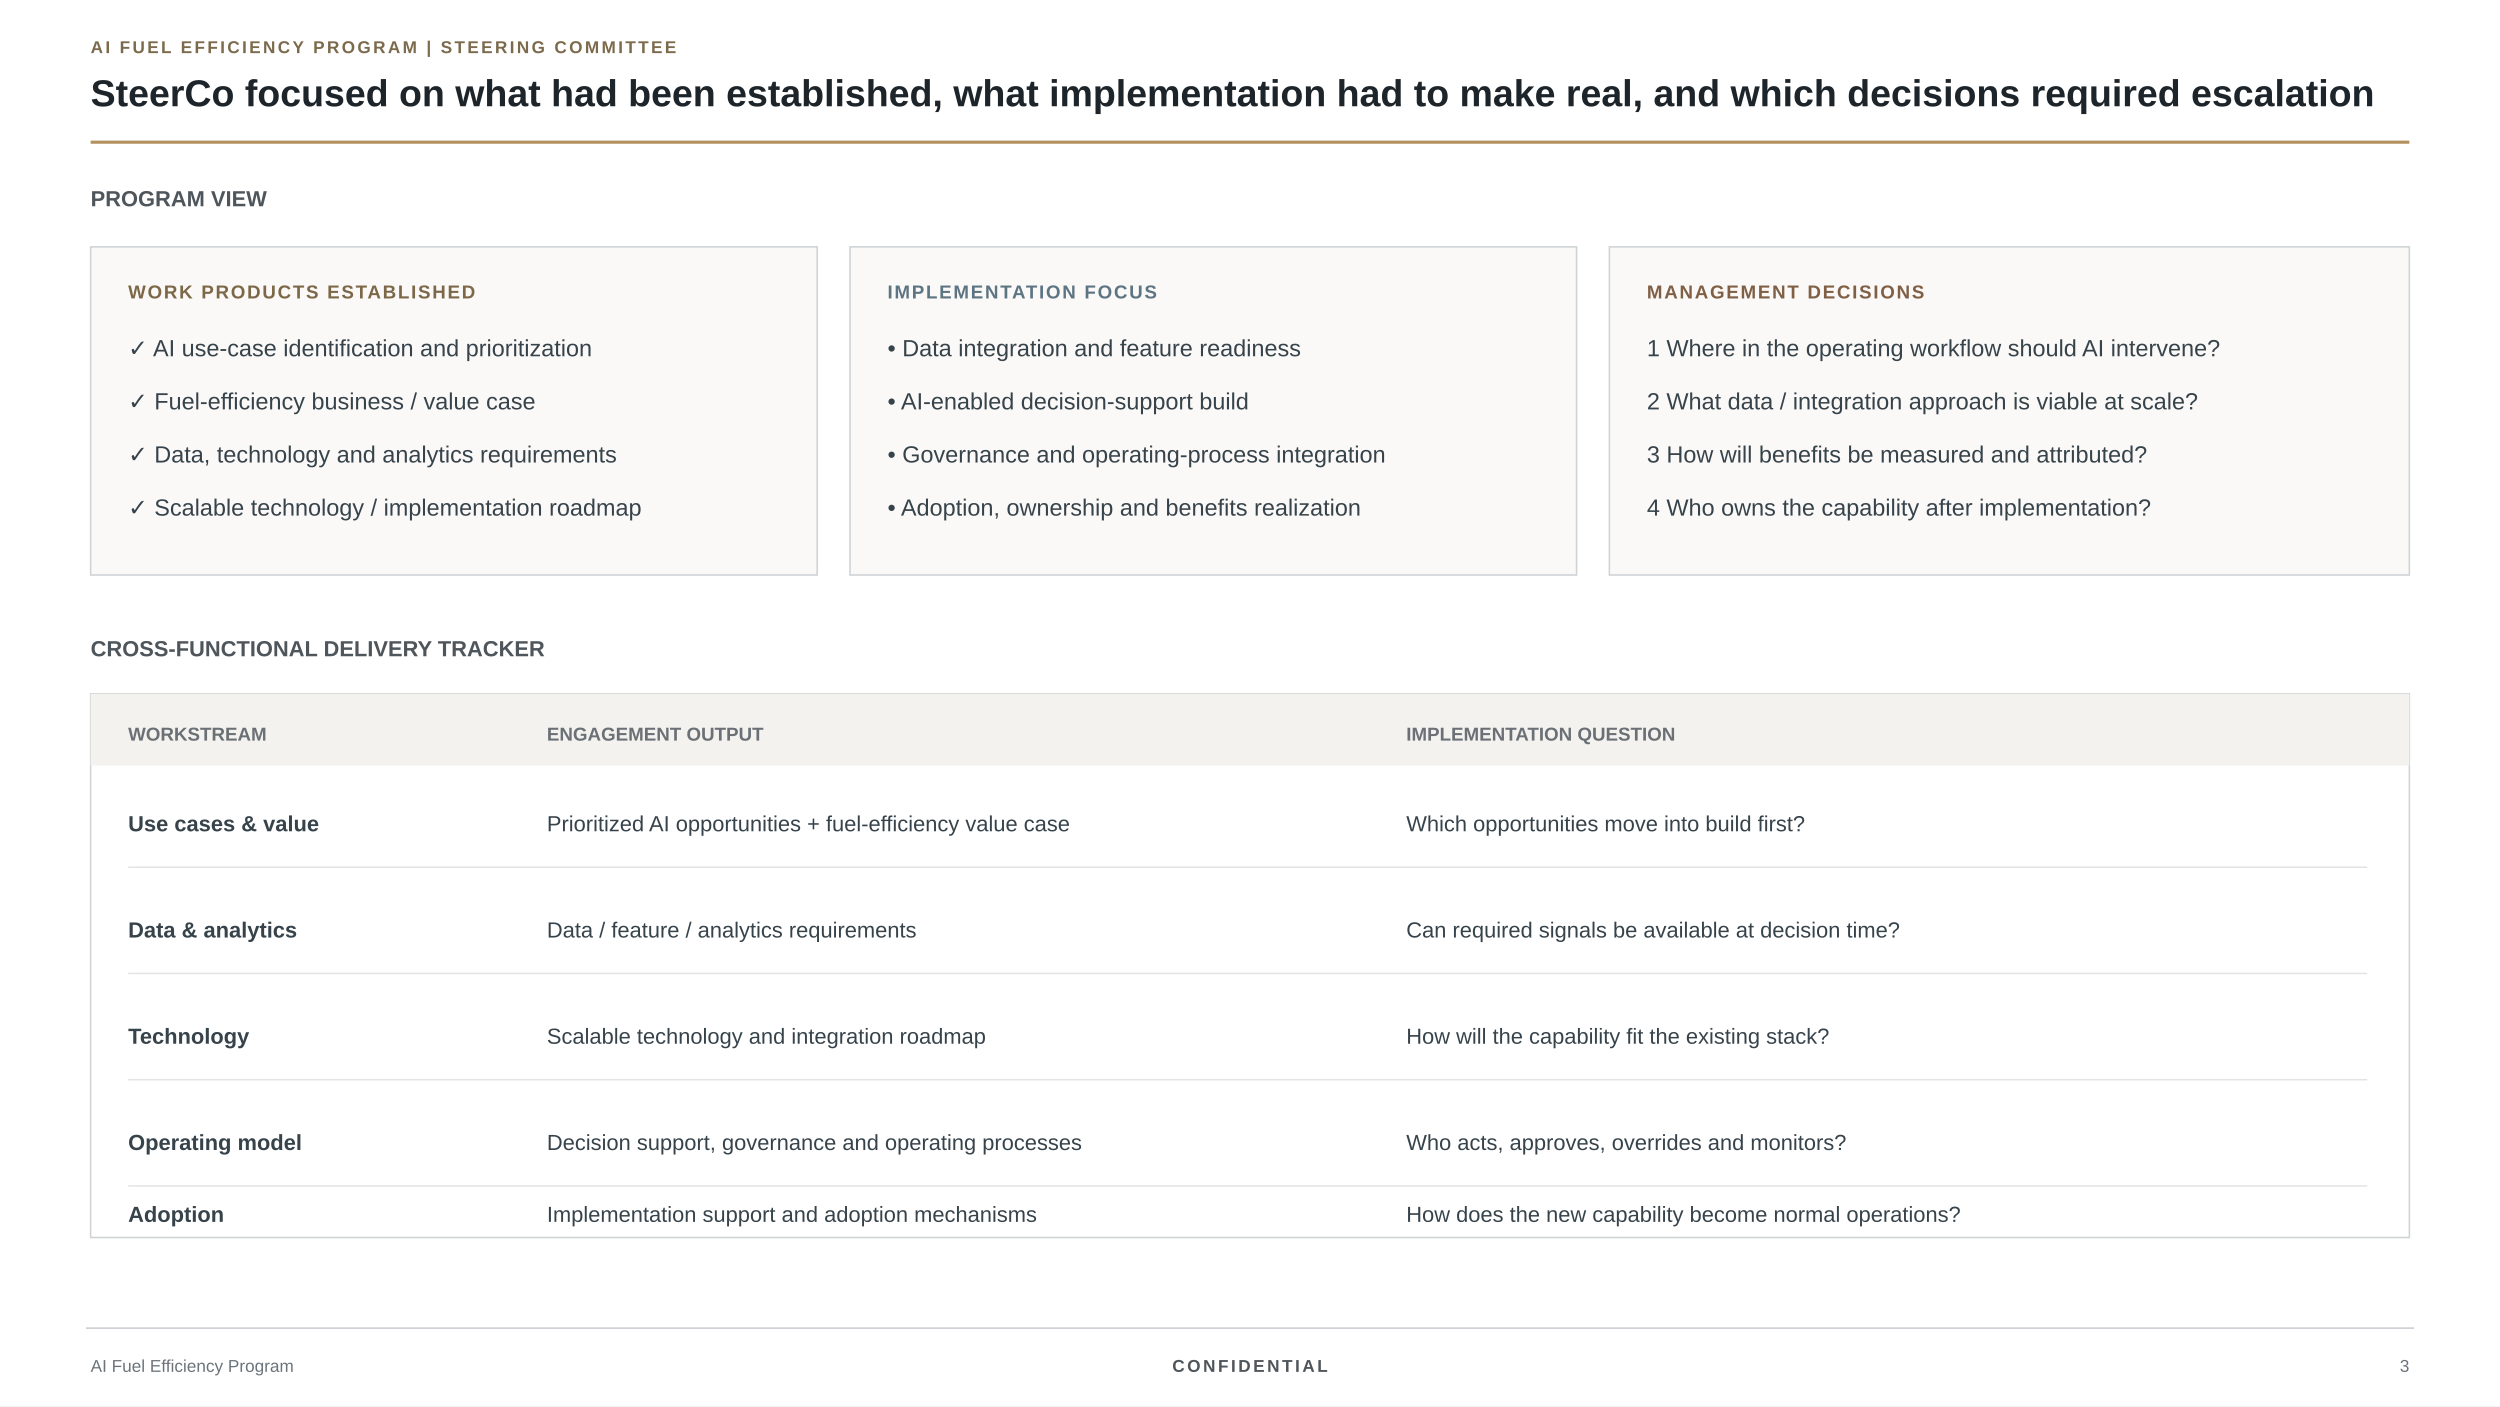
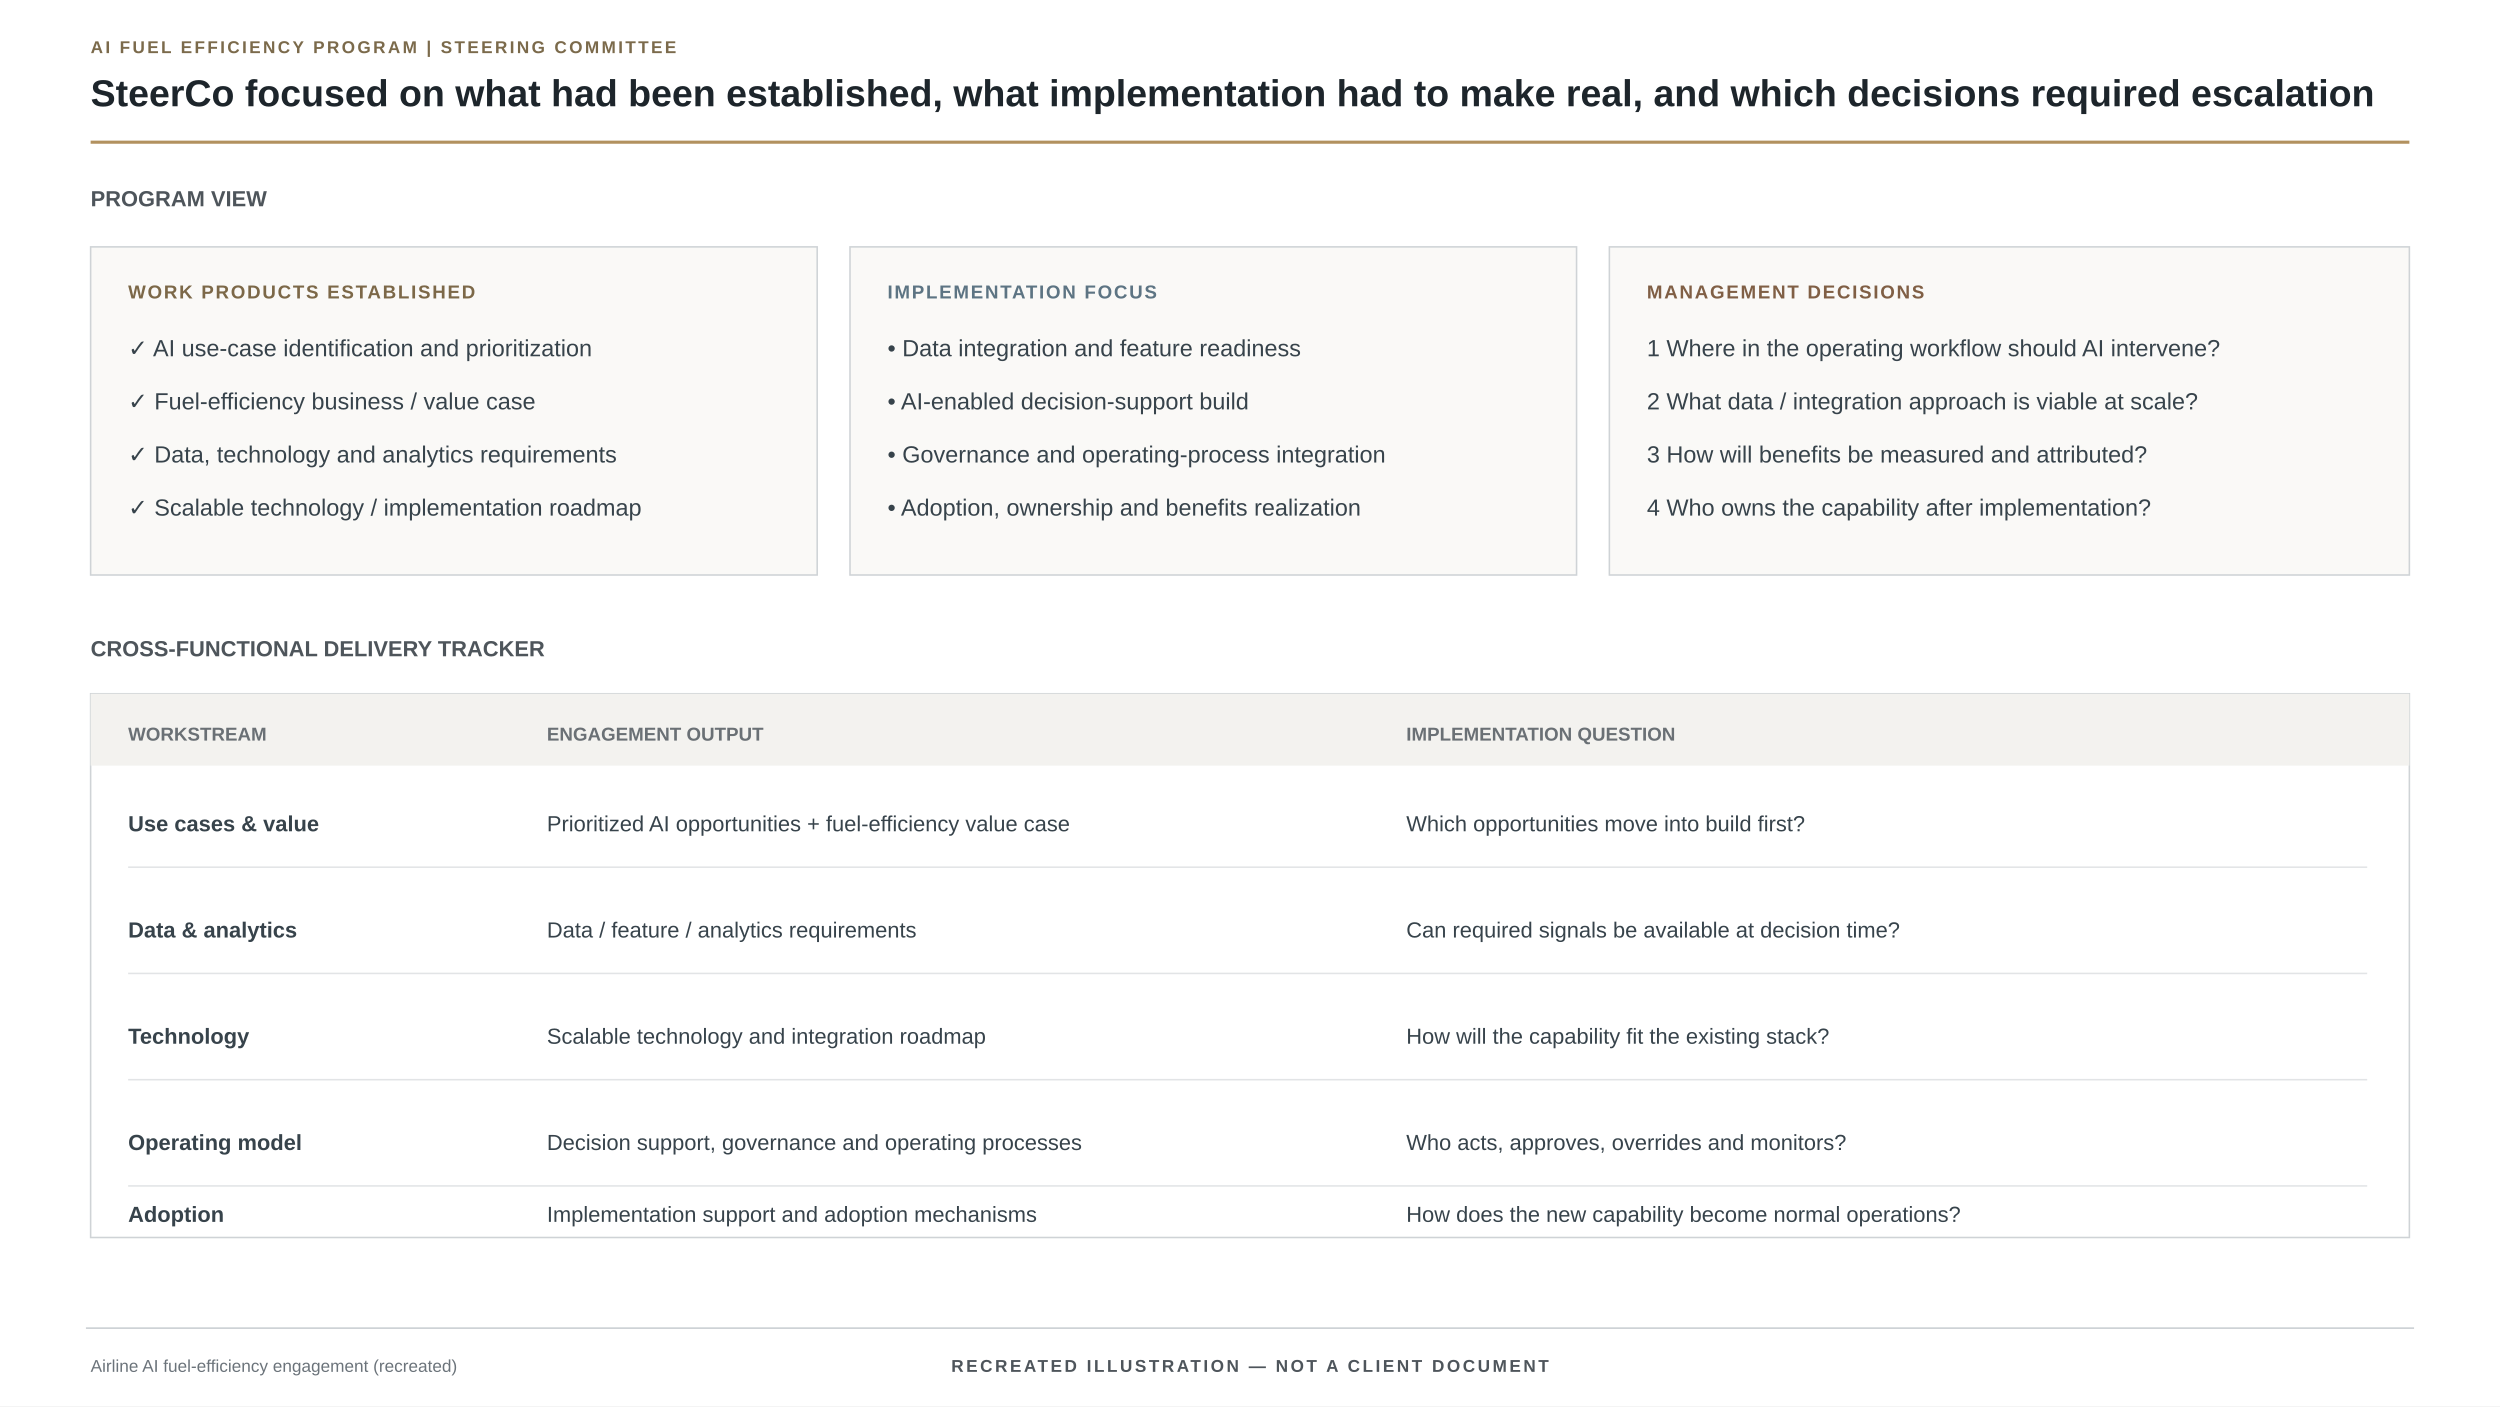
<svg xmlns="http://www.w3.org/2000/svg" width="1600" height="900" viewBox="0 0 1600 900">
  <rect width="1600" height="900" fill="#ffffff" />
  <text x="58" y="34" font-family="Arial" font-size="11" font-weight="700" letter-spacing="1.5" fill="#7b6a4b">AI FUEL EFFICIENCY PROGRAM | STEERING COMMITTEE</text>
  <text x="58" y="68" font-family="Arial" font-size="24" font-weight="700" fill="#1d252b">SteerCo focused on what had been established, what implementation had to make real, and which decisions required escalation</text>
  <line x1="58" y1="91" x2="1542" y2="91" stroke="#b2915f" stroke-width="2" />
  <g font-family="Arial">
    <text x="58" y="132" font-size="14" font-weight="700" fill="#4e555b">PROGRAM VIEW</text>
    <rect x="58" y="158" width="465" height="210" fill="#faf9f7" stroke="#cfd3d6" />
    <text x="82" y="191" font-size="12" font-weight="700" letter-spacing="1.1" fill="#7c6848">WORK PRODUCTS ESTABLISHED</text>
    <text x="82" y="228" font-size="15" fill="#37434b">✓ AI use-case identification and prioritization</text>
    <text x="82" y="262" font-size="15" fill="#37434b">✓ Fuel-efficiency business / value case</text>
    <text x="82" y="296" font-size="15" fill="#37434b">✓ Data, technology and analytics requirements</text>
    <text x="82" y="330" font-size="15" fill="#37434b">✓ Scalable technology / implementation roadmap</text>
    <rect x="544" y="158" width="465" height="210" fill="#faf9f7" stroke="#cfd3d6" />
    <text x="568" y="191" font-size="12" font-weight="700" letter-spacing="1.1" fill="#5d7483">IMPLEMENTATION FOCUS</text>
    <text x="568" y="228" font-size="15" fill="#37434b">• Data integration and feature readiness</text>
    <text x="568" y="262" font-size="15" fill="#37434b">• AI-enabled decision-support build</text>
    <text x="568" y="296" font-size="15" fill="#37434b">• Governance and operating-process integration</text>
    <text x="568" y="330" font-size="15" fill="#37434b">• Adoption, ownership and benefits realization</text>
    <rect x="1030" y="158" width="512" height="210" fill="#faf9f7" stroke="#cfd3d6" />
    <text x="1054" y="191" font-size="12" font-weight="700" letter-spacing="1.1" fill="#805f45">MANAGEMENT DECISIONS</text>
    <text x="1054" y="228" font-size="15" fill="#37434b">1  Where in the operating workflow should AI intervene?</text>
    <text x="1054" y="262" font-size="15" fill="#37434b">2  What data / integration approach is viable at scale?</text>
    <text x="1054" y="296" font-size="15" fill="#37434b">3  How will benefits be measured and attributed?</text>
    <text x="1054" y="330" font-size="15" fill="#37434b">4  Who owns the capability after implementation?</text>
    <text x="58" y="420" font-size="14" font-weight="700" fill="#4e555b">CROSS-FUNCTIONAL DELIVERY TRACKER</text>
    <rect x="58" y="444" width="1484" height="348" fill="#ffffff" stroke="#cfd3d6" />
    <rect x="58" y="444" width="1484" height="46" fill="#f3f2ef" />
    <text x="82" y="474" font-size="12" font-weight="700" fill="#6a7075">WORKSTREAM</text>
    <text x="350" y="474" font-size="12" font-weight="700" fill="#6a7075">ENGAGEMENT OUTPUT</text>
    <text x="900" y="474" font-size="12" font-weight="700" fill="#6a7075">IMPLEMENTATION QUESTION</text>
    <g font-size="14" fill="#37434b">
      <text x="82" y="532" font-weight="700">Use cases &amp; value</text>
      <text x="350" y="532">Prioritized AI opportunities + fuel-efficiency value case</text>
      <text x="900" y="532">Which opportunities move into build first?</text>
      <line x1="82" y1="555" x2="1515" y2="555" stroke="#e2e4e6" />
      <text x="82" y="600" font-weight="700">Data &amp; analytics</text>
      <text x="350" y="600">Data / feature / analytics requirements</text>
      <text x="900" y="600">Can required signals be available at decision time?</text>
      <line x1="82" y1="623" x2="1515" y2="623" stroke="#e2e4e6" />
      <text x="82" y="668" font-weight="700">Technology</text>
      <text x="350" y="668">Scalable technology and integration roadmap</text>
      <text x="900" y="668">How will the capability fit the existing stack?</text>
      <line x1="82" y1="691" x2="1515" y2="691" stroke="#e2e4e6" />
      <text x="82" y="736" font-weight="700">Operating model</text>
      <text x="350" y="736">Decision support, governance and operating processes</text>
      <text x="900" y="736">Who acts, approves, overrides and monitors?</text>
      <line x1="82" y1="759" x2="1515" y2="759" stroke="#e2e4e6" />
      <text x="82" y="782" font-weight="700">Adoption</text>
      <text x="350" y="782">Implementation support and adoption mechanisms</text>
      <text x="900" y="782">How does the new capability become normal operations?</text>
    </g>
  </g>
  <line x1="55" y1="850" x2="1545" y2="850" stroke="#c9ced2" stroke-width="1" />
-   <text x="58" y="878" font-family="Arial" font-size="11" fill="#6b737a">AI Fuel Efficiency Program</text>
-   <text x="800" y="878" text-anchor="middle" font-family="Arial" font-size="11" font-weight="700" letter-spacing="1.6" fill="#4e555b">CONFIDENTIAL</text>
-   <text x="1542" y="878" text-anchor="end" font-family="Arial" font-size="11" fill="#6b737a">3</text>
+   <text x="58" y="878" font-family="Arial" font-size="11" fill="#6b737a">Airline AI fuel-efficiency engagement (recreated)</text>
+   <text x="800" y="878" text-anchor="middle" font-family="Arial" font-size="11" font-weight="700" letter-spacing="1.6" fill="#4e555b">RECREATED ILLUSTRATION — NOT A CLIENT DOCUMENT</text>
</svg>
